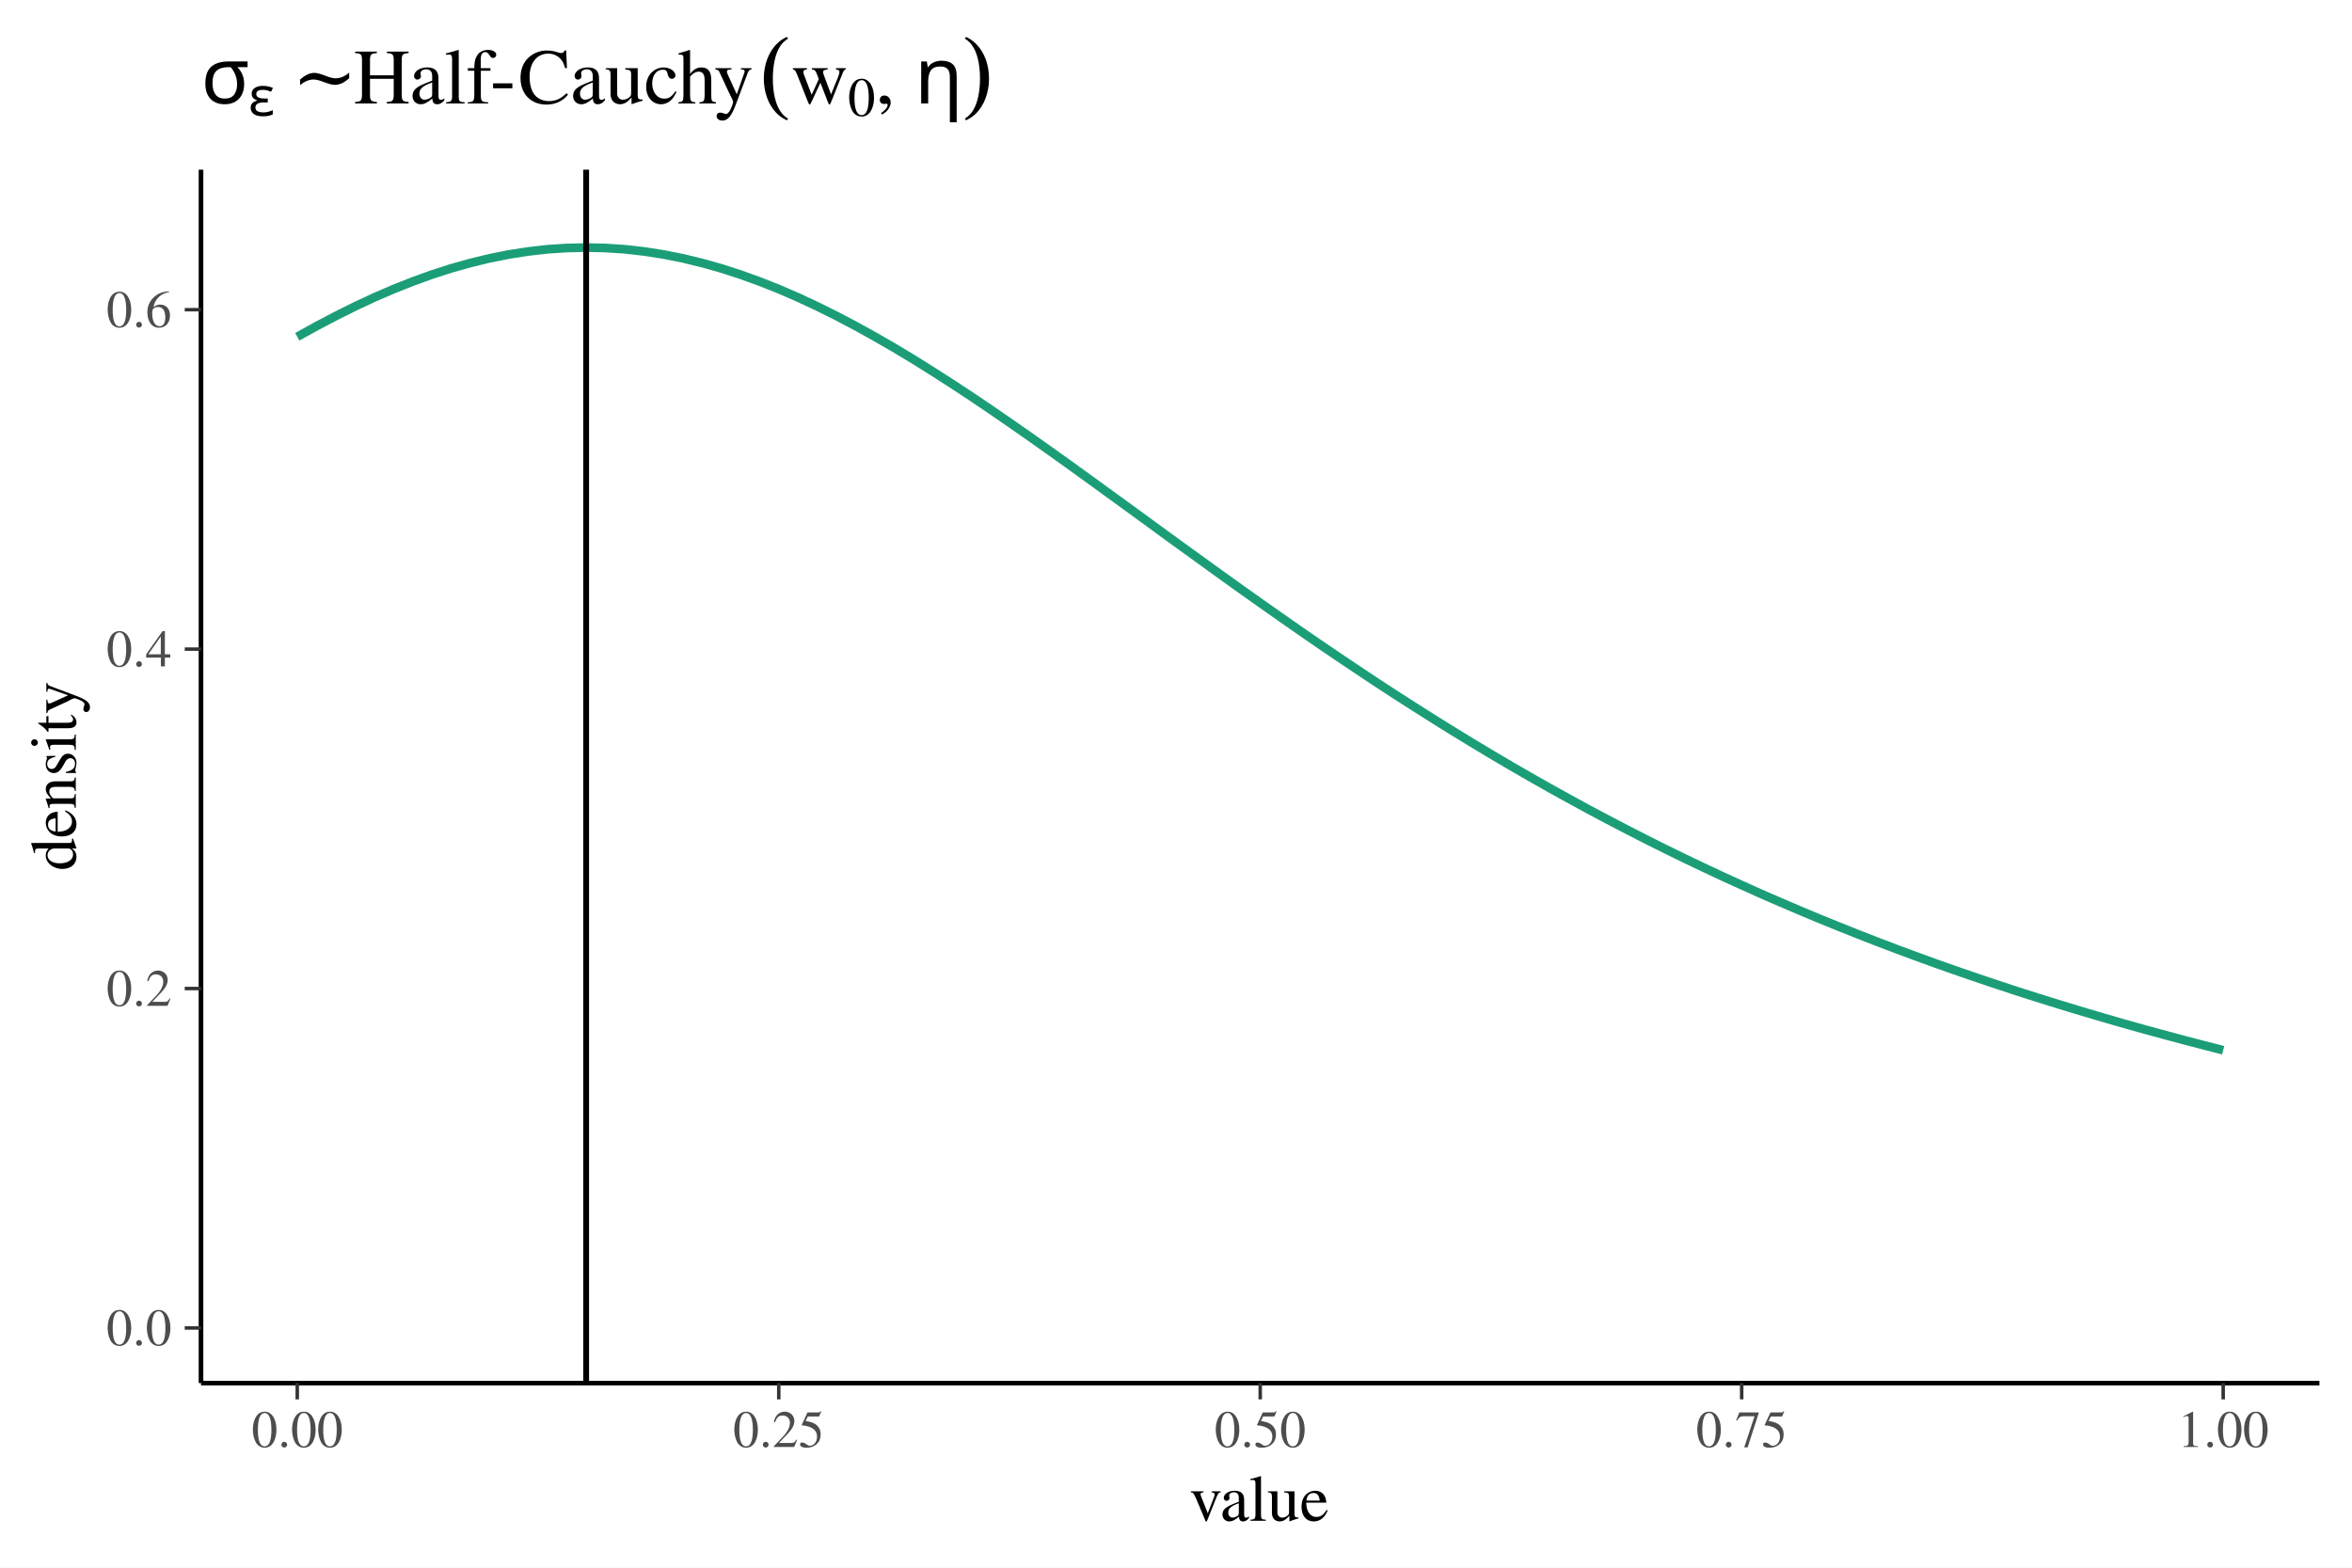
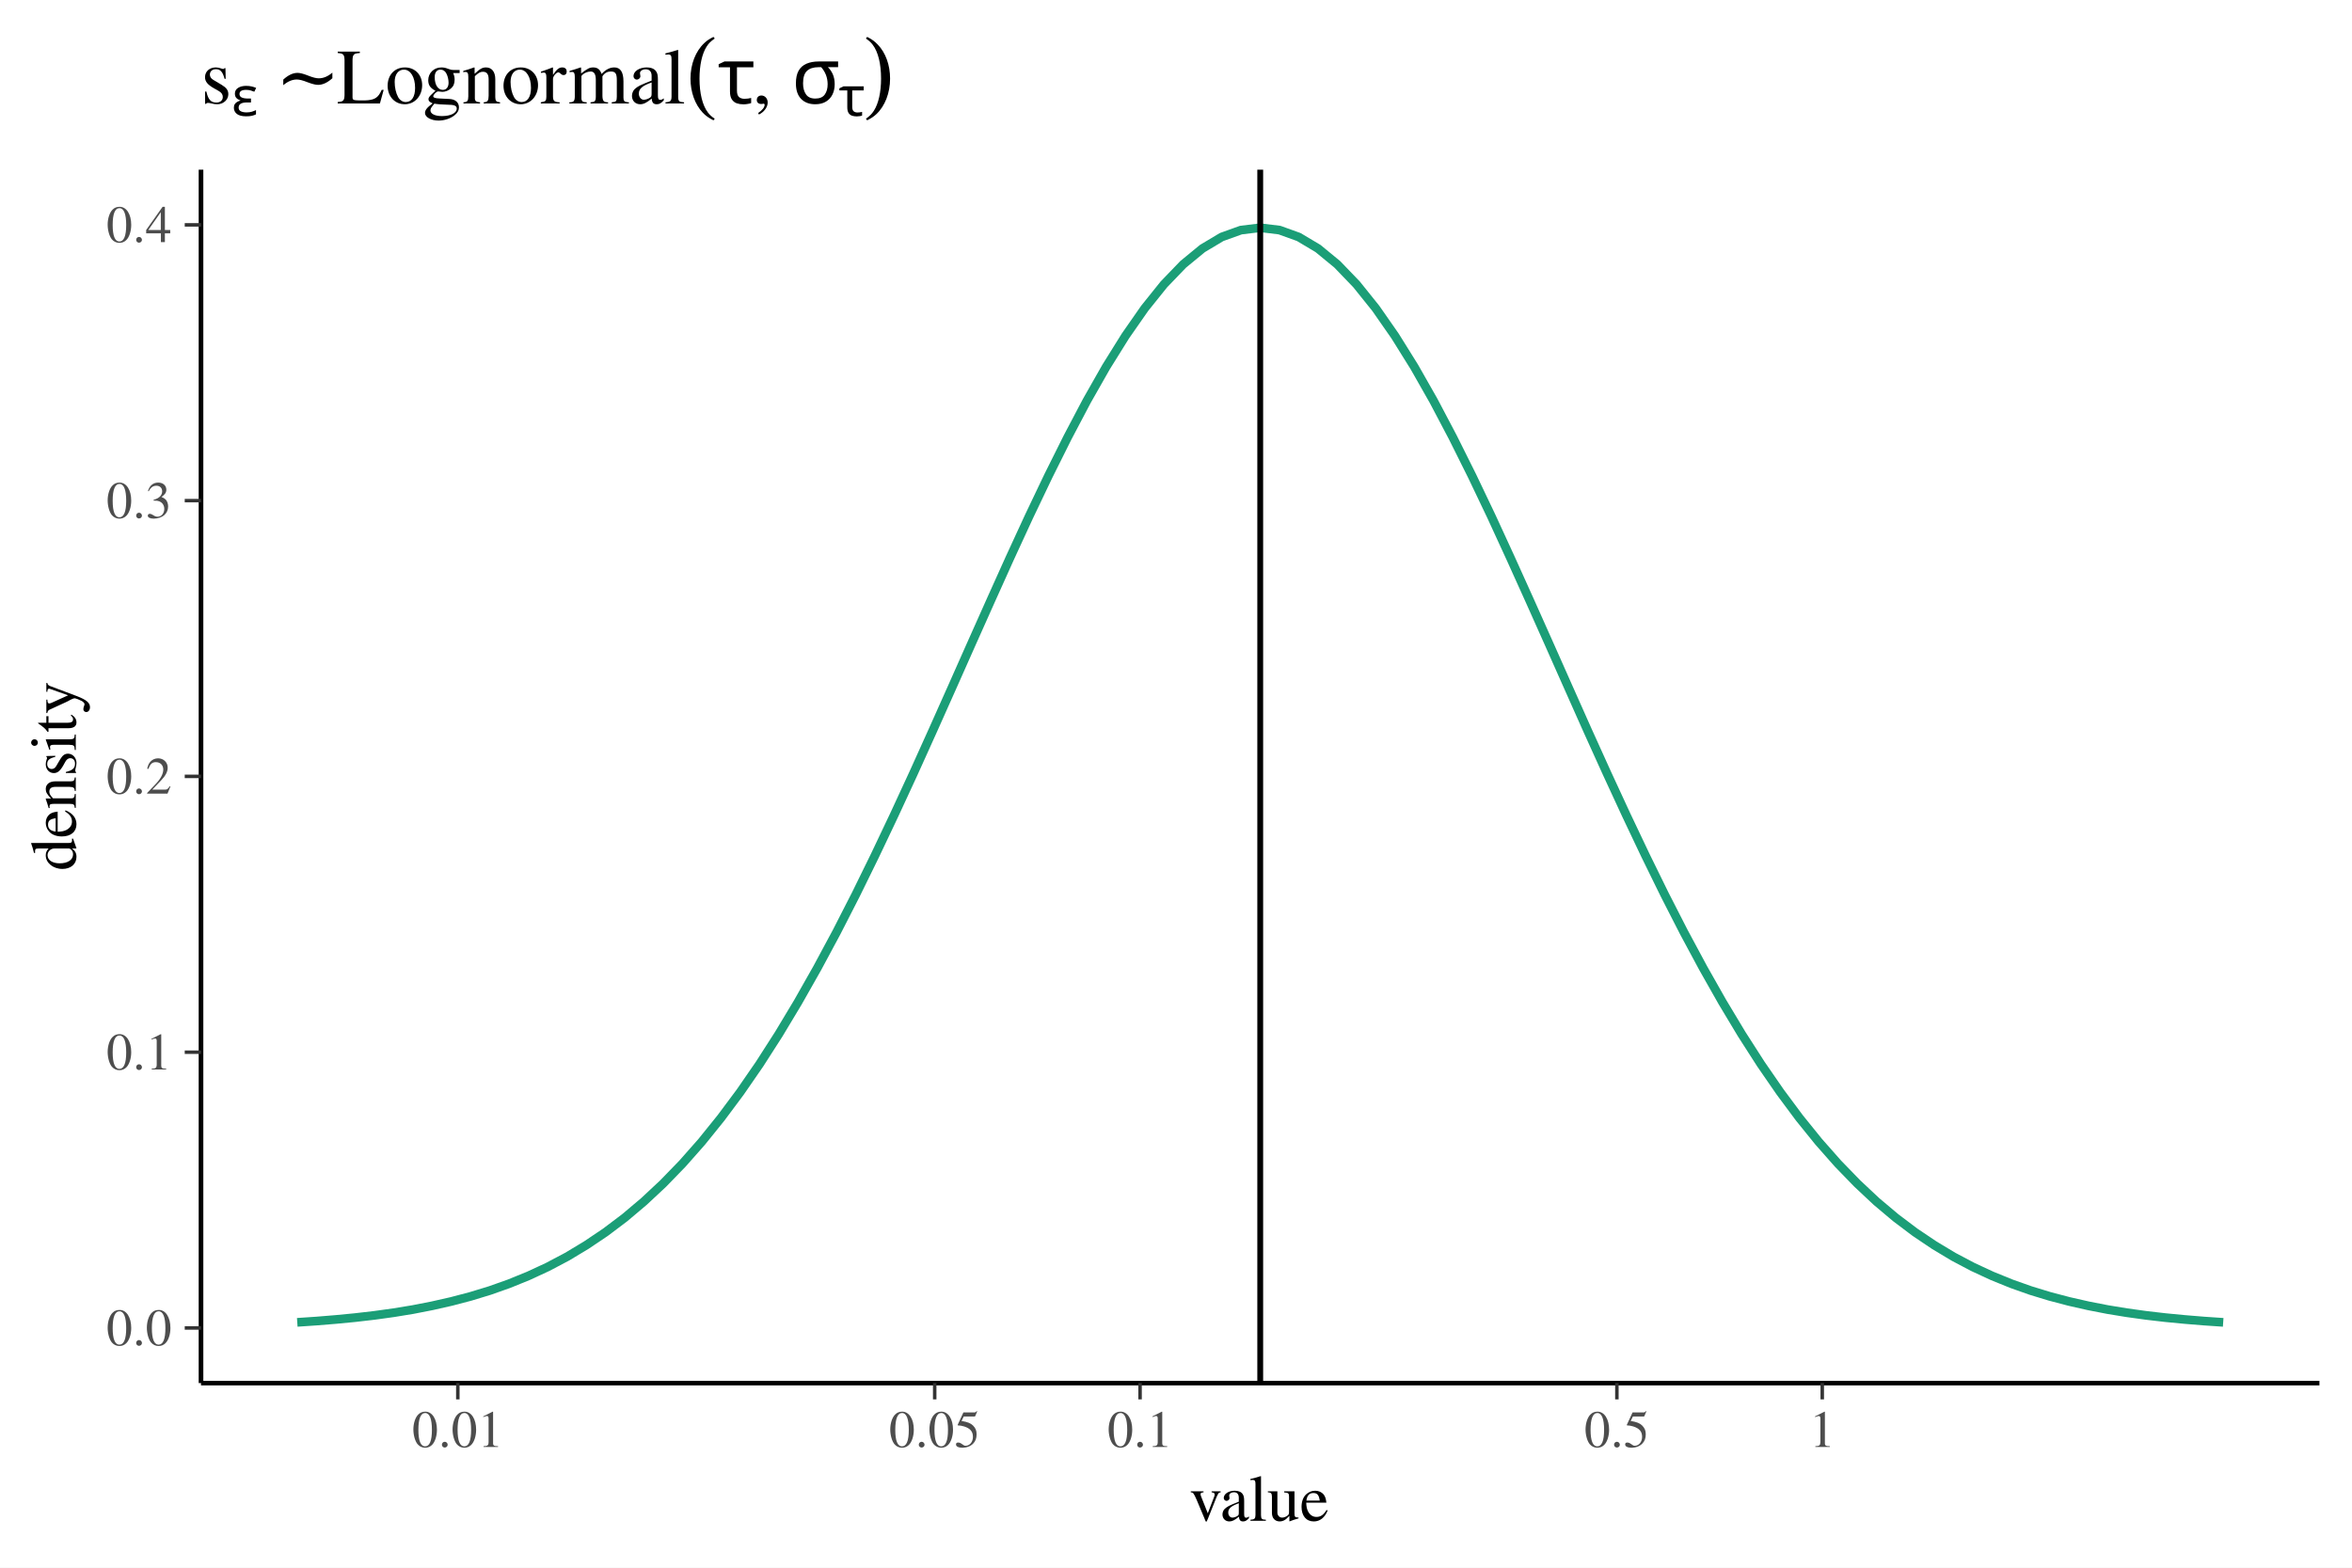
<svg xmlns="http://www.w3.org/2000/svg" viewBox="0 0 432.00 288.00">
  <defs>
    <style type="text/css">
    line, polyline, path, rect, circle {
      fill: none;
      stroke: #000000;
      stroke-linecap: round;
      stroke-linejoin: round;
      stroke-miterlimit: 10.00;
    }
  </style>
  </defs>
  <rect width="100%" height="100%" style="stroke: none; fill: #FFFFFF;" />
  <defs>
    <clipPath id="cpMzYuOTE1OXw0MjYuMDIyfDI1NC4wOTN8MzEuMTczMw==">
      <rect x="36.92" y="31.17" width="389.11" height="222.92" />
    </clipPath>
  </defs>
-   <polyline points="54.60,61.87 58.14,59.91 61.68,58.05 65.21,56.29 68.75,54.64 72.29,53.11 75.83,51.71 79.36,50.43 82.90,49.29 86.44,48.30 89.98,47.44 93.51,46.74 97.05,46.19 100.59,45.79 104.13,45.56 107.66,45.48 111.20,45.56 114.74,45.79 118.27,46.19 121.81,46.74 125.35,47.44 128.89,48.30 132.42,49.29 135.96,50.43 139.50,51.71 143.04,53.11 146.57,54.64 150.11,56.29 153.65,58.05 157.19,59.91 160.72,61.87 164.26,63.91 167.80,66.04 171.33,68.25 174.87,70.52 178.41,72.85 181.95,75.24 185.48,77.67 189.02,80.14 192.56,82.64 196.10,85.17 199.63,87.72 203.17,90.29 206.71,92.86 210.25,95.44 213.78,98.02 217.32,100.59 220.86,103.15 224.39,105.70 227.93,108.24 231.47,110.75 235.01,113.24 238.54,115.71 242.08,118.15 245.62,120.56 249.16,122.93 252.69,125.28 256.23,127.59 259.77,129.86 263.31,132.10 266.84,134.30 270.38,136.46 273.92,138.59 277.45,140.67 280.99,142.71 284.53,144.72 288.07,146.68 291.60,148.61 295.14,150.49 298.68,152.34 302.22,154.15 305.75,155.92 309.29,157.65 312.83,159.34 316.37,161.00 319.90,162.61 323.44,164.20 326.98,165.74 330.51,167.25 334.05,168.73 337.59,170.17 341.13,171.58 344.66,172.96 348.20,174.31 351.74,175.62 355.28,176.91 358.81,178.16 362.35,179.38 365.89,180.58 369.43,181.75 372.96,182.89 376.50,184.00 380.04,185.09 383.57,186.15 387.11,187.19 390.65,188.21 394.19,189.20 397.72,190.16 401.26,191.11 404.80,192.03 408.34,192.94 " style="stroke-width: 1.60; stroke: #1B9E77; stroke-linecap: butt;" clip-path="url(#cpMzYuOTE1OXw0MjYuMDIyfDI1NC4wOTN8MzEuMTczMw==)" />
-   <line x1="107.66" y1="254.09" x2="107.66" y2="31.17" style="stroke-width: 1.07; stroke-linecap: butt;" clip-path="url(#cpMzYuOTE1OXw0MjYuMDIyfDI1NC4wOTN8MzEuMTczMw==)" />
+   <polyline points="54.60,242.93 58.14,242.69 61.68,242.40 65.21,242.06 68.75,241.65 72.29,241.16 75.83,240.58 79.36,239.89 82.90,239.09 86.44,238.16 89.98,237.08 93.51,235.83 97.05,234.39 100.59,232.75 104.13,230.88 107.66,228.76 111.20,226.38 114.74,223.71 118.27,220.73 121.81,217.42 125.35,213.77 128.89,209.76 132.42,205.38 135.96,200.63 139.50,195.50 143.04,189.98 146.57,184.10 150.11,177.85 153.65,171.26 157.19,164.34 160.72,157.14 164.26,149.68 167.80,142.02 171.33,134.20 174.87,126.27 178.41,118.30 181.95,110.37 185.48,102.53 189.02,94.85 192.56,87.43 196.10,80.33 199.63,73.63 203.17,67.40 206.71,61.72 210.25,56.64 213.78,52.24 217.32,48.56 220.86,45.65 224.39,43.54 227.93,42.27 231.47,41.84 235.01,42.27 238.54,43.54 242.08,45.65 245.62,48.56 249.16,52.24 252.69,56.64 256.23,61.72 259.77,67.40 263.31,73.63 266.84,80.33 270.38,87.43 273.92,94.85 277.45,102.53 280.99,110.37 284.53,118.30 288.07,126.27 291.60,134.20 295.14,142.02 298.68,149.68 302.22,157.14 305.75,164.34 309.29,171.26 312.83,177.85 316.37,184.10 319.90,189.98 323.44,195.50 326.98,200.63 330.51,205.38 334.05,209.76 337.59,213.77 341.13,217.42 344.66,220.73 348.20,223.71 351.74,226.38 355.28,228.76 358.81,230.88 362.35,232.75 365.89,234.39 369.43,235.83 372.96,237.08 376.50,238.16 380.04,239.09 383.57,239.89 387.11,240.58 390.65,241.16 394.19,241.65 397.72,242.06 401.26,242.40 404.80,242.69 408.34,242.93 " style="stroke-width: 1.60; stroke: #1B9E77; stroke-linecap: butt;" clip-path="url(#cpMzYuOTE1OXw0MjYuMDIyfDI1NC4wOTN8MzEuMTczMw==)" />
+   <line x1="231.47" y1="254.09" x2="231.47" y2="31.17" style="stroke-width: 1.07; stroke-linecap: butt;" clip-path="url(#cpMzYuOTE1OXw0MjYuMDIyfDI1NC4wOTN8MzEuMTczMw==)" />
  <defs>
    <clipPath id="cpMHw0MzJ8Mjg4fDA=">
      <rect x="0.00" y="0.00" width="432.00" height="288.00" />
    </clipPath>
  </defs>
  <polyline points="36.92,254.09 36.92,31.17 " style="stroke-width: 0.85; stroke-linecap: butt;" clip-path="url(#cpMHw0MzJ8Mjg4fDA=)" />
  <g clip-path="url(#cpMHw0MzJ8Mjg4fDA=)">
    <text x="19.54" y="247.13" style="font-size: 9.60px; fill: #4D4D4D; font-family: Times;" textLength="11.99px" lengthAdjust="spacingAndGlyphs">0.0</text>
  </g>
  <g clip-path="url(#cpMHw0MzJ8Mjg4fDA=)">
-     <text x="19.54" y="184.78" style="font-size: 9.60px; fill: #4D4D4D; font-family: Times;" textLength="11.99px" lengthAdjust="spacingAndGlyphs">0.2</text>
+     <text x="19.54" y="196.47" style="font-size: 9.60px; fill: #4D4D4D; font-family: Times;" textLength="11.99px" lengthAdjust="spacingAndGlyphs">0.1</text>
  </g>
  <g clip-path="url(#cpMHw0MzJ8Mjg4fDA=)">
-     <text x="19.54" y="122.42" style="font-size: 9.60px; fill: #4D4D4D; font-family: Times;" textLength="11.99px" lengthAdjust="spacingAndGlyphs">0.4</text>
+     <text x="19.54" y="145.80" style="font-size: 9.60px; fill: #4D4D4D; font-family: Times;" textLength="11.99px" lengthAdjust="spacingAndGlyphs">0.2</text>
  </g>
  <g clip-path="url(#cpMHw0MzJ8Mjg4fDA=)">
-     <text x="19.54" y="60.07" style="font-size: 9.60px; fill: #4D4D4D; font-family: Times;" textLength="11.99px" lengthAdjust="spacingAndGlyphs">0.6</text>
+     <text x="19.54" y="95.14" style="font-size: 9.60px; fill: #4D4D4D; font-family: Times;" textLength="11.99px" lengthAdjust="spacingAndGlyphs">0.3</text>
+   </g>
+   <g clip-path="url(#cpMHw0MzJ8Mjg4fDA=)">
+     <text x="19.54" y="44.48" style="font-size: 9.60px; fill: #4D4D4D; font-family: Times;" textLength="11.99px" lengthAdjust="spacingAndGlyphs">0.4</text>
  </g>
  <polyline points="33.93,243.96 36.92,243.96 " style="stroke-width: 0.64; stroke: #333333; stroke-linecap: butt;" clip-path="url(#cpMHw0MzJ8Mjg4fDA=)" />
-   <polyline points="33.93,181.60 36.92,181.60 " style="stroke-width: 0.64; stroke: #333333; stroke-linecap: butt;" clip-path="url(#cpMHw0MzJ8Mjg4fDA=)" />
-   <polyline points="33.93,119.25 36.92,119.25 " style="stroke-width: 0.64; stroke: #333333; stroke-linecap: butt;" clip-path="url(#cpMHw0MzJ8Mjg4fDA=)" />
-   <polyline points="33.93,56.89 36.92,56.89 " style="stroke-width: 0.64; stroke: #333333; stroke-linecap: butt;" clip-path="url(#cpMHw0MzJ8Mjg4fDA=)" />
+   <polyline points="33.93,193.30 36.92,193.30 " style="stroke-width: 0.64; stroke: #333333; stroke-linecap: butt;" clip-path="url(#cpMHw0MzJ8Mjg4fDA=)" />
+   <polyline points="33.93,142.63 36.92,142.63 " style="stroke-width: 0.64; stroke: #333333; stroke-linecap: butt;" clip-path="url(#cpMHw0MzJ8Mjg4fDA=)" />
+   <polyline points="33.93,91.97 36.92,91.97 " style="stroke-width: 0.64; stroke: #333333; stroke-linecap: butt;" clip-path="url(#cpMHw0MzJ8Mjg4fDA=)" />
+   <polyline points="33.93,41.31 36.92,41.31 " style="stroke-width: 0.64; stroke: #333333; stroke-linecap: butt;" clip-path="url(#cpMHw0MzJ8Mjg4fDA=)" />
  <polyline points="36.92,254.09 426.02,254.09 " style="stroke-width: 0.85; stroke-linecap: butt;" clip-path="url(#cpMHw0MzJ8Mjg4fDA=)" />
-   <polyline points="54.60,257.08 54.60,254.09 " style="stroke-width: 0.64; stroke: #333333; stroke-linecap: butt;" clip-path="url(#cpMHw0MzJ8Mjg4fDA=)" />
-   <polyline points="143.04,257.08 143.04,254.09 " style="stroke-width: 0.64; stroke: #333333; stroke-linecap: butt;" clip-path="url(#cpMHw0MzJ8Mjg4fDA=)" />
-   <polyline points="231.47,257.08 231.47,254.09 " style="stroke-width: 0.64; stroke: #333333; stroke-linecap: butt;" clip-path="url(#cpMHw0MzJ8Mjg4fDA=)" />
-   <polyline points="319.90,257.08 319.90,254.09 " style="stroke-width: 0.64; stroke: #333333; stroke-linecap: butt;" clip-path="url(#cpMHw0MzJ8Mjg4fDA=)" />
-   <polyline points="408.34,257.08 408.34,254.09 " style="stroke-width: 0.64; stroke: #333333; stroke-linecap: butt;" clip-path="url(#cpMHw0MzJ8Mjg4fDA=)" />
+   <polyline points="84.09,257.08 84.09,254.09 " style="stroke-width: 0.64; stroke: #333333; stroke-linecap: butt;" clip-path="url(#cpMHw0MzJ8Mjg4fDA=)" />
+   <polyline points="209.40,257.08 209.40,254.09 " style="stroke-width: 0.64; stroke: #333333; stroke-linecap: butt;" clip-path="url(#cpMHw0MzJ8Mjg4fDA=)" />
+   <polyline points="334.70,257.08 334.70,254.09 " style="stroke-width: 0.64; stroke: #333333; stroke-linecap: butt;" clip-path="url(#cpMHw0MzJ8Mjg4fDA=)" />
+   <polyline points="171.68,257.08 171.68,254.09 " style="stroke-width: 0.64; stroke: #333333; stroke-linecap: butt;" clip-path="url(#cpMHw0MzJ8Mjg4fDA=)" />
+   <polyline points="296.98,257.08 296.98,254.09 " style="stroke-width: 0.64; stroke: #333333; stroke-linecap: butt;" clip-path="url(#cpMHw0MzJ8Mjg4fDA=)" />
  <g clip-path="url(#cpMHw0MzJ8Mjg4fDA=)">
-     <text x="46.21" y="265.82" style="font-size: 9.60px; fill: #4D4D4D; font-family: Times;" textLength="16.79px" lengthAdjust="spacingAndGlyphs">0.00</text>
+     <text x="75.69" y="265.82" style="font-size: 9.60px; fill: #4D4D4D; font-family: Times;" textLength="16.79px" lengthAdjust="spacingAndGlyphs">0.01</text>
  </g>
  <g clip-path="url(#cpMHw0MzJ8Mjg4fDA=)">
-     <text x="134.64" y="265.82" style="font-size: 9.60px; fill: #4D4D4D; font-family: Times;" textLength="16.79px" lengthAdjust="spacingAndGlyphs">0.25</text>
+     <text x="203.40" y="265.82" style="font-size: 9.60px; fill: #4D4D4D; font-family: Times;" textLength="11.99px" lengthAdjust="spacingAndGlyphs">0.1</text>
  </g>
  <g clip-path="url(#cpMHw0MzJ8Mjg4fDA=)">
-     <text x="223.07" y="265.82" style="font-size: 9.60px; fill: #4D4D4D; font-family: Times;" textLength="16.79px" lengthAdjust="spacingAndGlyphs">0.50</text>
+     <text x="332.31" y="265.82" style="font-size: 9.60px; fill: #4D4D4D; font-family: Times;" textLength="4.80px" lengthAdjust="spacingAndGlyphs">1</text>
  </g>
  <g clip-path="url(#cpMHw0MzJ8Mjg4fDA=)">
-     <text x="311.51" y="265.82" style="font-size: 9.60px; fill: #4D4D4D; font-family: Times;" textLength="16.79px" lengthAdjust="spacingAndGlyphs">0.75</text>
+     <text x="163.28" y="265.82" style="font-size: 9.60px; fill: #4D4D4D; font-family: Times;" textLength="16.79px" lengthAdjust="spacingAndGlyphs">0.05</text>
  </g>
  <g clip-path="url(#cpMHw0MzJ8Mjg4fDA=)">
-     <text x="399.94" y="265.82" style="font-size: 9.60px; fill: #4D4D4D; font-family: Times;" textLength="16.79px" lengthAdjust="spacingAndGlyphs">1.00</text>
+     <text x="290.99" y="265.82" style="font-size: 9.60px; fill: #4D4D4D; font-family: Times;" textLength="11.99px" lengthAdjust="spacingAndGlyphs">0.5</text>
  </g>
  <g clip-path="url(#cpMHw0MzJ8Mjg4fDA=)">
    <text x="218.48" y="279.38" style="font-size: 12.00px; font-family: Times;" textLength="25.99px" lengthAdjust="spacingAndGlyphs">value</text>
  </g>
  <g clip-path="url(#cpMHw0MzJ8Mjg4fDA=)">
    <text transform="translate(13.92,159.96) rotate(-90)" style="font-size: 12.00px; font-family: Times;" textLength="34.66px" lengthAdjust="spacingAndGlyphs">density</text>
  </g>
  <g clip-path="url(#cpMHw0MzJ8Mjg4fDA=)">
-     <text x="36.92" y="19.01" style="font-size: 14.40px; font-family: Symbol;" textLength="8.69px" lengthAdjust="spacingAndGlyphs">σ</text>
+     <text x="36.92" y="19.01" style="font-size: 14.40px; font-family: Times;" textLength="5.61px" lengthAdjust="spacingAndGlyphs">s</text>
  </g>
  <g clip-path="url(#cpMHw0MzJ8Mjg4fDA=)">
-     <text x="45.60" y="21.27" style="font-size: 10.08px; font-family: Symbol;" textLength="4.42px" lengthAdjust="spacingAndGlyphs">ε</text>
+     <text x="42.52" y="21.27" style="font-size: 10.08px; font-family: Symbol;" textLength="4.42px" lengthAdjust="spacingAndGlyphs">ε</text>
  </g>
  <g clip-path="url(#cpMHw0MzJ8Mjg4fDA=)">
-     <text x="53.59" y="19.01" style="font-size: 14.40px; font-family: Times;" textLength="10.40px" lengthAdjust="spacingAndGlyphs">∼</text>
+     <text x="50.50" y="19.01" style="font-size: 14.40px; font-family: Times;" textLength="10.40px" lengthAdjust="spacingAndGlyphs">∼</text>
  </g>
  <g clip-path="url(#cpMHw0MzJ8Mjg4fDA=)">
-     <text x="64.94" y="19.01" style="font-size: 14.40px; font-family: Times;" textLength="74.40px" lengthAdjust="spacingAndGlyphs">Half-Cauchy</text>
+     <text x="61.86" y="19.01" style="font-size: 14.40px; font-family: Times;" textLength="64.01px" lengthAdjust="spacingAndGlyphs">Lognormal</text>
  </g>
  <g clip-path="url(#cpMHw0MzJ8Mjg4fDA=)">
-     <text x="139.34" y="19.01" style="font-size: 18.00px; font-family: Symbol;" textLength="5.99px" lengthAdjust="spacingAndGlyphs">(</text>
+     <text x="125.87" y="19.01" style="font-size: 18.00px; font-family: Symbol;" textLength="5.99px" lengthAdjust="spacingAndGlyphs">(</text>
  </g>
  <g clip-path="url(#cpMHw0MzJ8Mjg4fDA=)">
-     <text x="145.33" y="19.01" style="font-size: 14.40px; font-family: Times;" textLength="10.40px" lengthAdjust="spacingAndGlyphs">w</text>
+     <text x="131.86" y="19.01" style="font-size: 14.40px; font-family: Symbol;" textLength="6.32px" lengthAdjust="spacingAndGlyphs">τ</text>
  </g>
  <g clip-path="url(#cpMHw0MzJ8Mjg4fDA=)">
-     <text x="155.74" y="21.27" style="font-size: 10.08px; font-family: Times;" textLength="5.04px" lengthAdjust="spacingAndGlyphs">0</text>
+     <text x="138.19" y="19.01" style="font-size: 14.40px; font-family: Times;" textLength="3.60px" lengthAdjust="spacingAndGlyphs">,</text>
  </g>
  <g clip-path="url(#cpMHw0MzJ8Mjg4fDA=)">
-     <text x="160.78" y="19.01" style="font-size: 14.40px; font-family: Times;" textLength="3.60px" lengthAdjust="spacingAndGlyphs">,</text>
+     <text x="141.79" y="19.01" style="font-size: 14.40px; font-family: Symbol;" textLength="3.60px" lengthAdjust="spacingAndGlyphs"> </text>
  </g>
  <g clip-path="url(#cpMHw0MzJ8Mjg4fDA=)">
-     <text x="164.38" y="19.01" style="font-size: 14.40px; font-family: Symbol;" textLength="3.60px" lengthAdjust="spacingAndGlyphs"> </text>
+     <text x="145.39" y="19.01" style="font-size: 14.40px; font-family: Symbol;" textLength="8.69px" lengthAdjust="spacingAndGlyphs">σ</text>
  </g>
  <g clip-path="url(#cpMHw0MzJ8Mjg4fDA=)">
-     <text x="167.98" y="19.01" style="font-size: 14.40px; font-family: Symbol;" textLength="8.69px" lengthAdjust="spacingAndGlyphs">η</text>
+     <text x="154.08" y="21.27" style="font-size: 10.08px; font-family: Symbol;" textLength="4.42px" lengthAdjust="spacingAndGlyphs">τ</text>
  </g>
  <g clip-path="url(#cpMHw0MzJ8Mjg4fDA=)">
-     <text x="176.67" y="19.01" style="font-size: 18.00px; font-family: Symbol;" textLength="5.99px" lengthAdjust="spacingAndGlyphs">)</text>
+     <text x="158.50" y="19.01" style="font-size: 18.00px; font-family: Symbol;" textLength="5.99px" lengthAdjust="spacingAndGlyphs">)</text>
  </g>
</svg>
